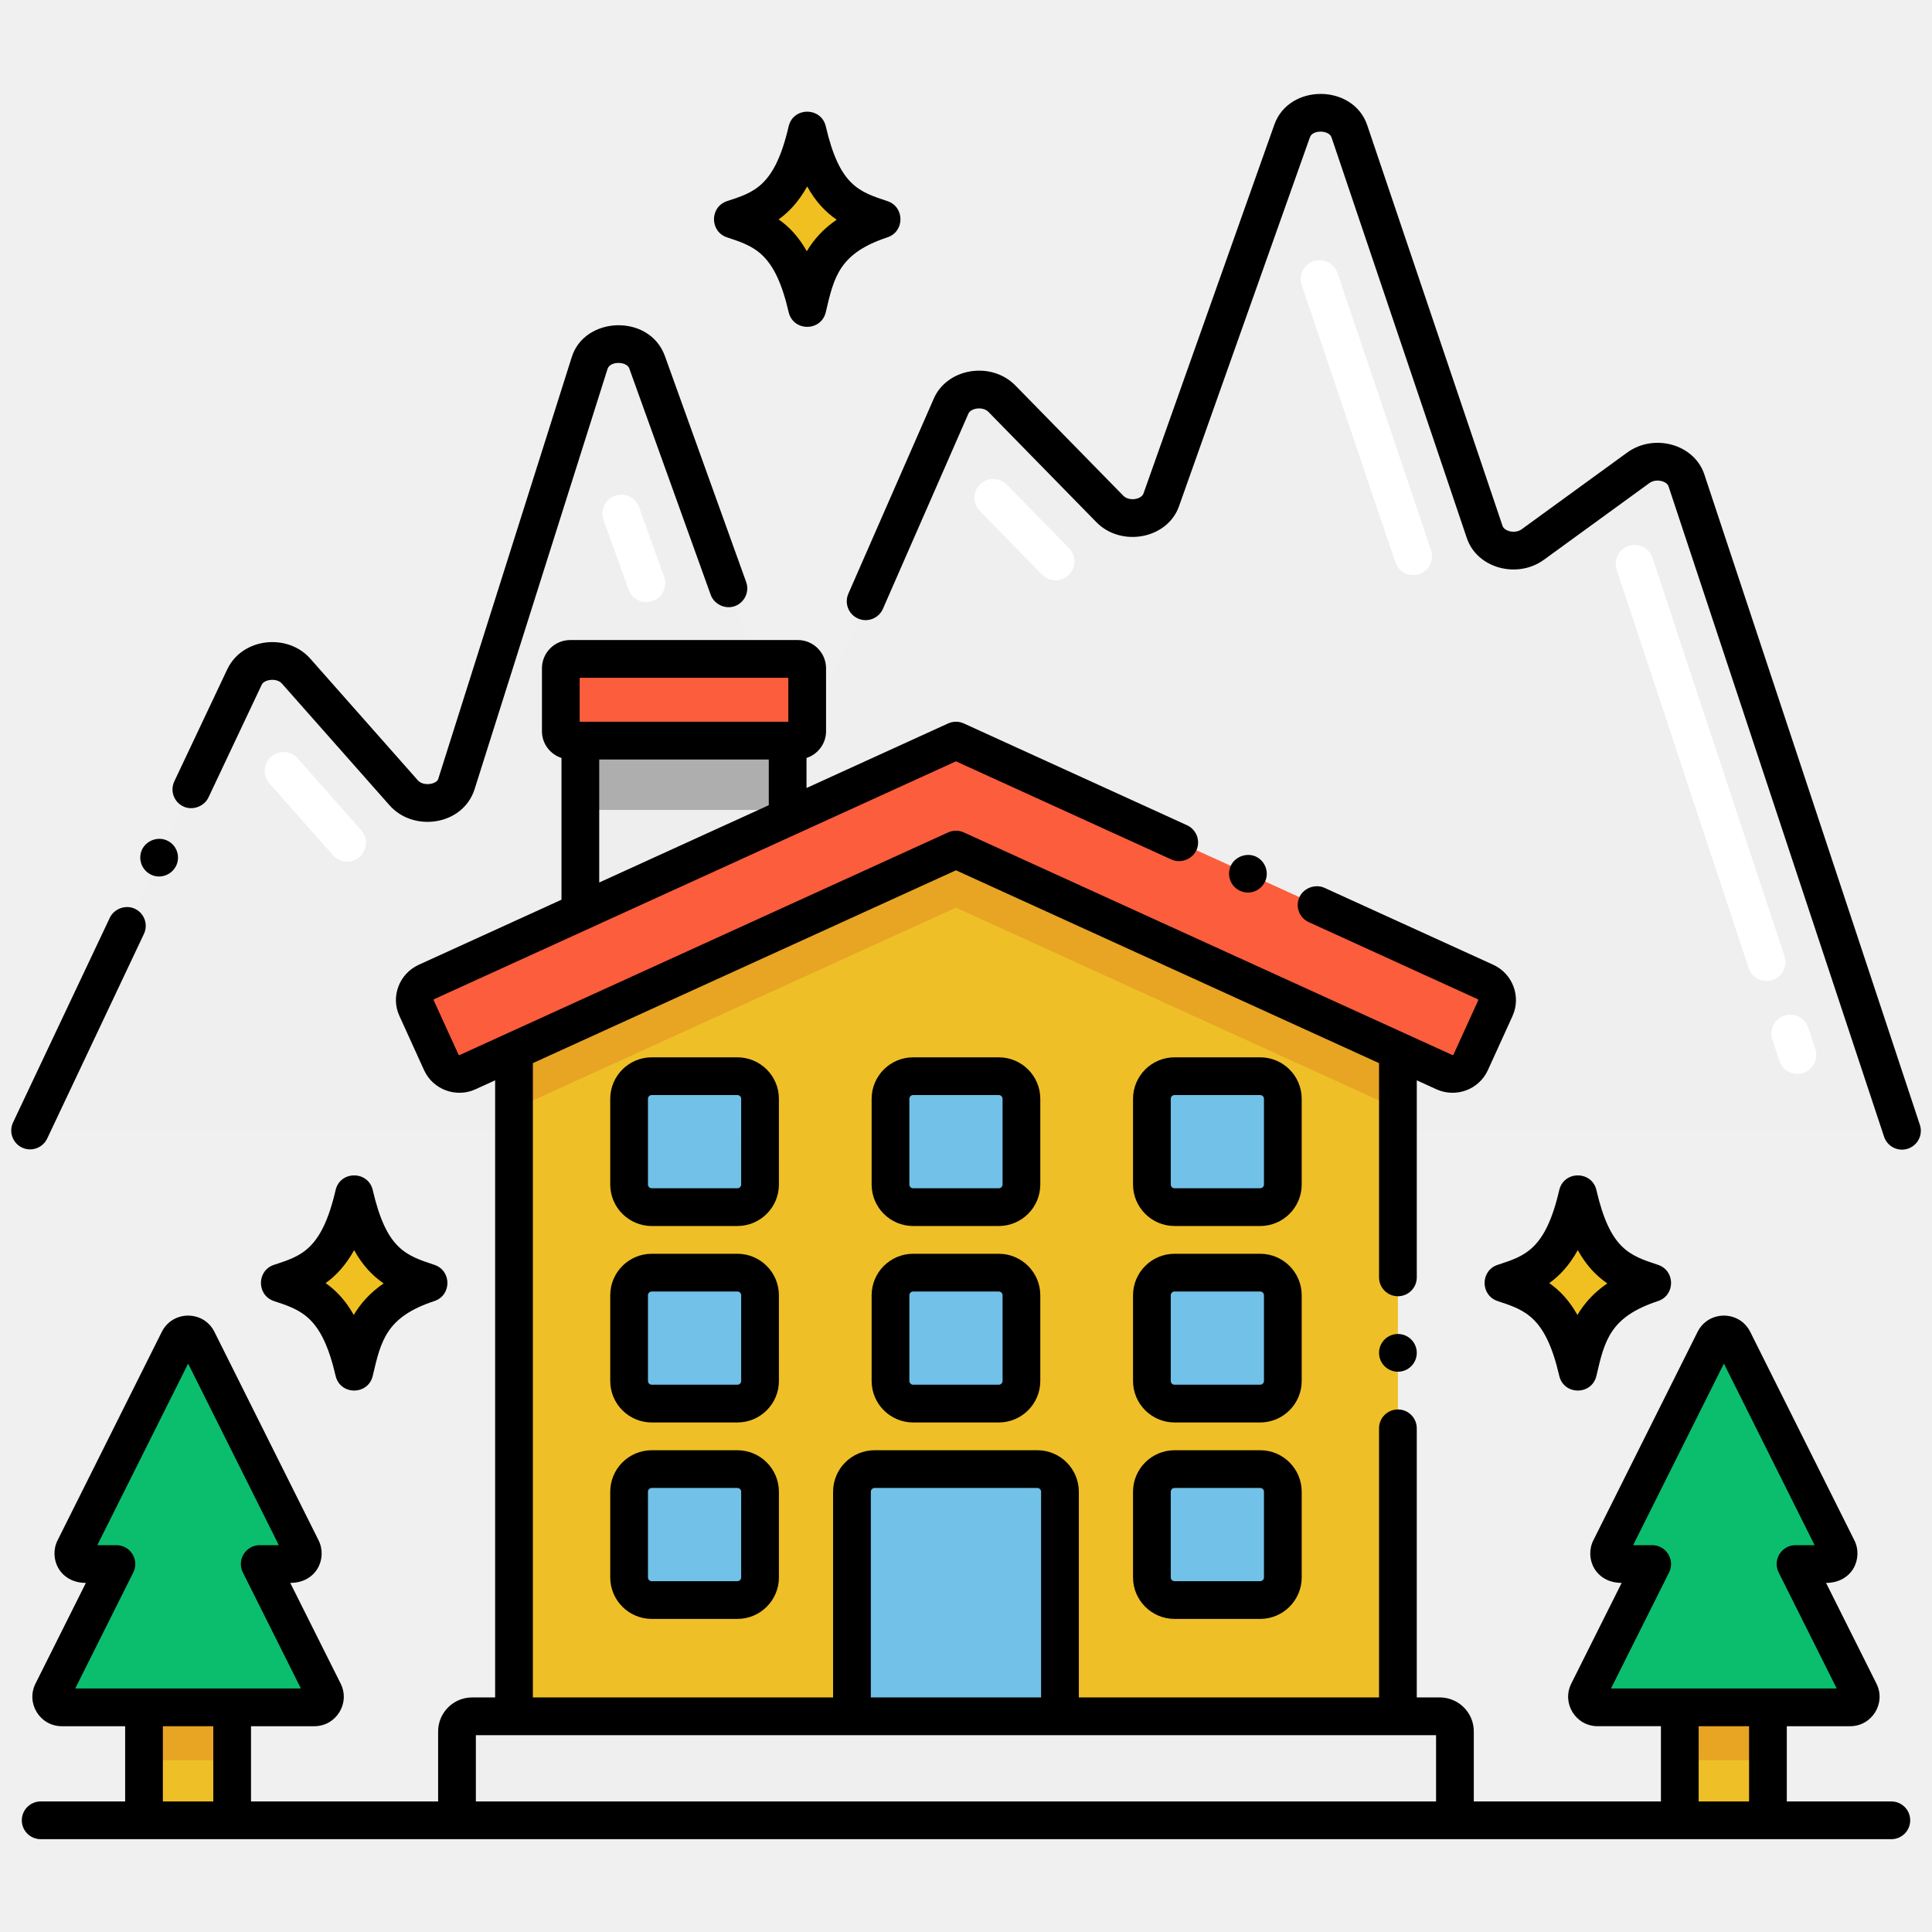
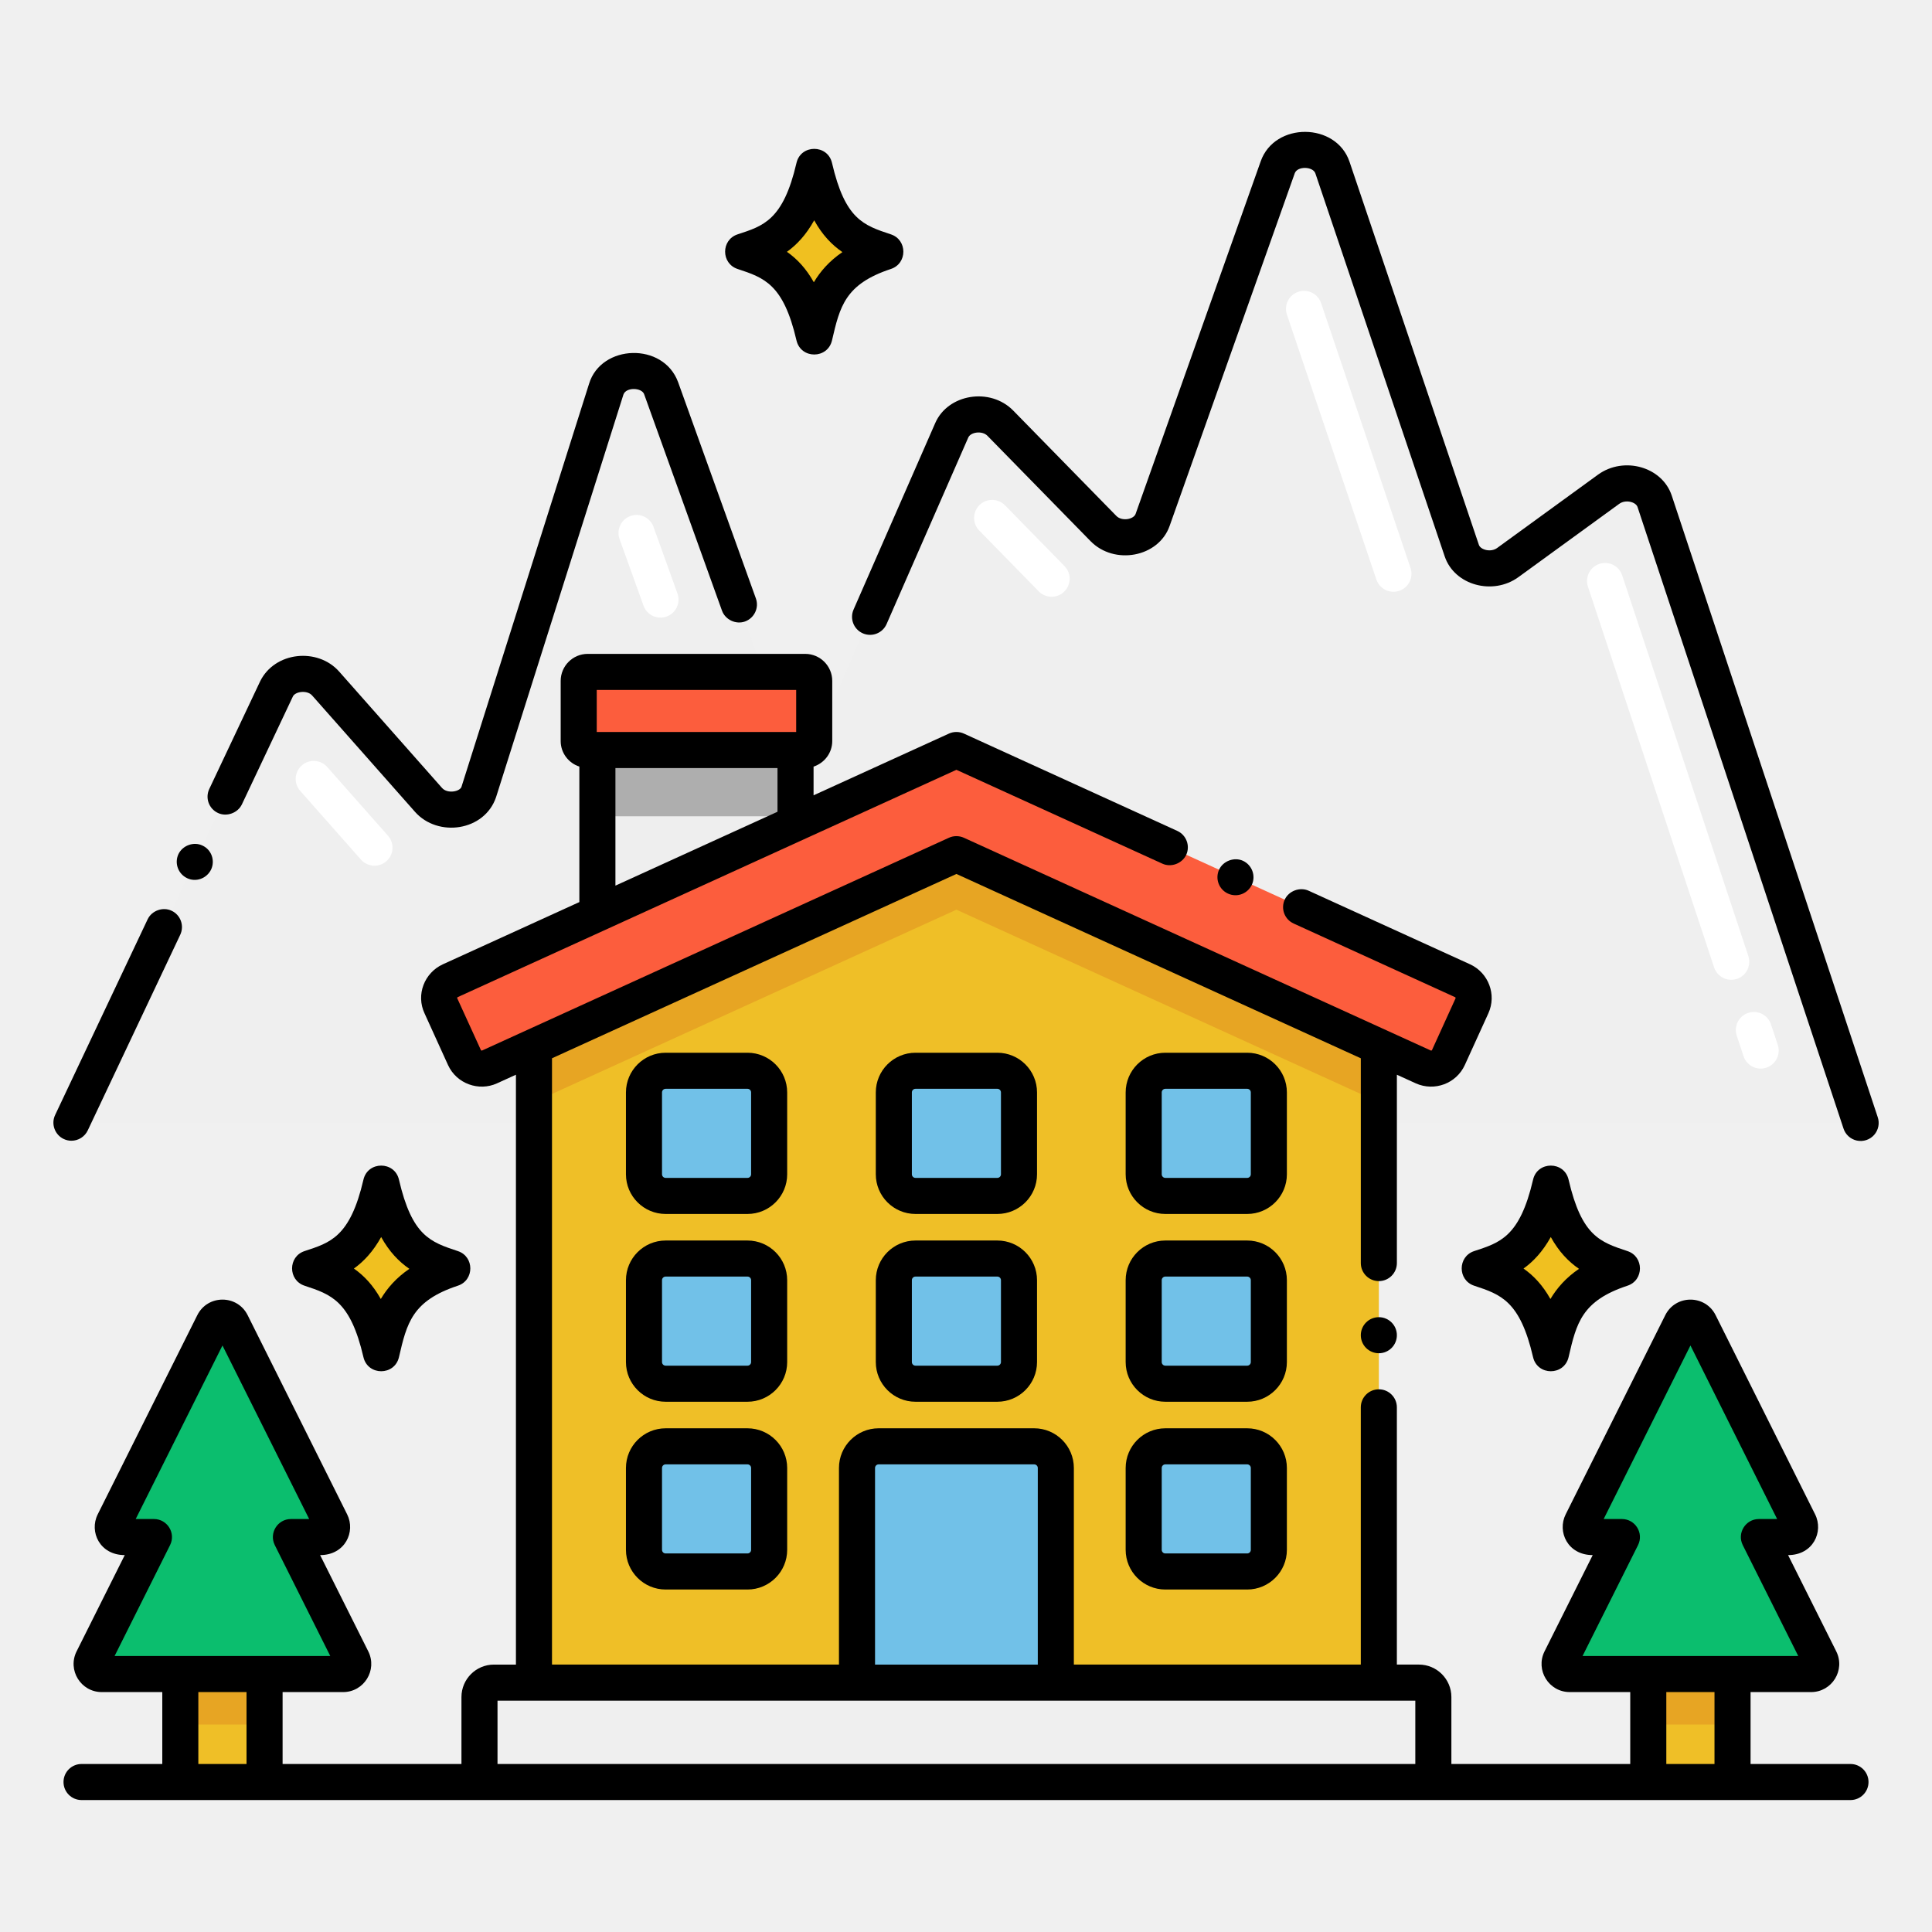
- <svg xmlns="http://www.w3.org/2000/svg" viewBox="0 0 256 256" width="48" height="48">
-   <path fill="#efefef" d="M185.231 149.801v-10.54l-58.56-26.68-58.56 26.68v10.54H3.991l28.41-60.1c1.16-2.44 4.97-2.88 6.83-.78l14.26 16.13c1.99 2.25 6.12 1.56 6.99-1.16l17.65-55.79c1.04-3.29 6.44-3.36 7.61-.11l14.14 39.32h-24.32c-.69 0-1.25.56-1.25 1.24v8.34c0 .7.56 1.25 1.25 1.25h30.15c.7 0 1.25-.55 1.25-1.25v-2.55c.94-.33 1.75-.98 2.17-1.95l16.89-38.57c1.06-2.44 4.79-2.98 6.74-.99l14.29 14.6c2.02 2.07 5.91 1.39 6.82-1.2l17.34-48.87c1.14-3.24 6.5-3.21 7.59.04l17.93 53.1c.8 2.37 4.18 3.24 6.37 1.65l13.99-10.17c2.2-1.59 5.58-.71 6.37 1.67l28.55 86.15z" />
-   <path fill="#eee" d="M104.368 98.136v10.168L76.9 120.825V98.136z" />
-   <path fill="#aeaeae" d="M76.9 98.136h27.468v9.185H76.9z" />
-   <path fill="#efbf27" d="M185.231 139.261v88.159H68.111v-88.159l58.56-26.681z" />
-   <path fill="#e7a523" d="M185.231 139.261v7.699l-58.56-26.69-58.56 26.681v-7.69l58.56-26.681z" />
-   <path fill="#fc5d3d" d="m198.134 133.606-3.261 7.156a2.624 2.624 0 0 1-3.472 1.307l-6.173-2.813-58.557-26.684-58.557 26.684-6.173 2.813a2.625 2.625 0 0 1-3.472-1.307l-3.261-7.156a2.627 2.627 0 0 1 1.294-3.485l20.399-9.297 27.468-12.521 22.303-10.168 70.169 31.986a2.63 2.63 0 0 1 1.293 3.485" />
-   <path fill="#71c1e8" d="M97.709 159.951h-11.35a3 3 0 0 1-3-3V145.6a3 3 0 0 1 3-3h11.35a3 3 0 0 1 3 3v11.35a3 3 0 0 1-3 3.001m34.637 0h-11.35a3 3 0 0 1-3-3V145.6a3 3 0 0 1 3-3h11.35a3 3 0 0 1 3 3v11.35a3 3 0 0 1-3 3.001m34.637 0h-11.35a3 3 0 0 1-3-3V145.6a3 3 0 0 1 3-3h11.35a3 3 0 0 1 3 3v11.35a3 3 0 0 1-3 3.001m-69.274 26.031h-11.35a3 3 0 0 1-3-3v-11.35a3 3 0 0 1 3-3h11.35a3 3 0 0 1 3 3v11.35a3 3 0 0 1-3 3m34.637 0h-11.35a3 3 0 0 1-3-3v-11.35a3 3 0 0 1 3-3h11.35a3 3 0 0 1 3 3v11.35a3 3 0 0 1-3 3m34.637 0h-11.35a3 3 0 0 1-3-3v-11.35a3 3 0 0 1 3-3h11.35a3 3 0 0 1 3 3v11.35a3 3 0 0 1-3 3m-69.274 26.032h-11.35a3 3 0 0 1-3-3v-11.35a3 3 0 0 1 3-3h11.35a3 3 0 0 1 3 3v11.35a3 3 0 0 1-3 3m42.743 15.405H112.89v-29.756a3 3 0 0 1 3-3h21.562a3 3 0 0 1 3 3zm26.531-15.405h-11.35a3 3 0 0 1-3-3v-11.35a3 3 0 0 1 3-3h11.35a3 3 0 0 1 3 3v11.35a3 3 0 0 1-3 3" />
-   <path fill="#efefef" d="M190.787 241.201H62.554a2 2 0 0 1-2-2v-9.781a2 2 0 0 1 2-2h128.233a2 2 0 0 1 2 2v9.781a2 2 0 0 1-2 2" />
-   <path fill="#fc5d3d" d="M106.961 88.551v8.34c0 .7-.55 1.25-1.25 1.25h-30.15c-.69 0-1.25-.55-1.25-1.25v-8.34c0-.68.56-1.24 1.25-1.24h30.15a1.24 1.24 0 0 1 1.25 1.24" />
-   <path fill="#efbf27" d="M19.081 226.23h11.68v14.97h-11.68z" />
-   <path fill="#e7a523" d="M19.081 226.23h11.68v7h-11.68z" />
-   <path fill="#0bbe6e" d="M41.65 226.232H8.192a1.4 1.4 0 0 1-1.253-2.029l8.487-16.961H11.12a1.402 1.402 0 0 1-1.254-2.028L23.674 177.6c.517-1.033 1.991-1.033 2.507 0l13.795 27.614a1.4 1.4 0 0 1-1.254 2.028h-4.306l8.487 16.961a1.4 1.4 0 0 1-1.253 2.029" />
-   <path fill="#efbf27" d="M222.581 226.23h11.68v14.97h-11.68z" />
-   <path fill="#e7a523" d="M222.581 226.23h11.68v7h-11.68z" />
-   <path fill="#0bbe6e" d="M245.15 226.232h-33.458a1.4 1.4 0 0 1-1.253-2.029l8.487-16.961h-4.305a1.402 1.402 0 0 1-1.254-2.028l13.807-27.614c.517-1.033 1.991-1.033 2.507 0l13.795 27.614a1.402 1.402 0 0 1-1.254 2.028h-4.306l8.487 16.961a1.4 1.4 0 0 1-1.253 2.029" />
-   <path d="M104.499 41.353c-1.81-7.804-4.475-8.684-8.163-9.902-2.303-.761-2.309-4.037 0-4.8 3.543-1.167 6.311-1.922 8.164-9.903.603-2.601 4.322-2.594 4.923 0 1.812 7.804 4.339 8.639 8.164 9.903 2.303.761 2.309 4.037 0 4.799-6.353 2.099-7.073 5.203-8.163 9.902-.607 2.607-4.32 2.606-4.925.001" />
-   <path fill="#f0c020" d="M110.865 29.112c-1.82 1.24-3.06 2.67-3.96 4.18-1.08-1.92-2.33-3.24-3.73-4.22 1.34-.96 2.64-2.32 3.78-4.37 1.12 2.03 2.44 3.4 3.91 4.41" />
-   <path d="M44.468 182.3c-1.81-7.804-4.475-8.684-8.163-9.902-2.303-.761-2.309-4.037 0-4.8 3.543-1.167 6.311-1.922 8.164-9.903.603-2.601 4.322-2.594 4.923 0 1.812 7.804 4.339 8.639 8.164 9.903 2.303.761 2.309 4.037 0 4.799-6.353 2.099-7.073 5.203-8.163 9.902-.606 2.607-4.32 2.606-4.925.001" />
-   <path fill="#f0c020" d="M50.835 170.059c-1.82 1.24-3.06 2.67-3.96 4.18-1.08-1.92-2.33-3.24-3.73-4.22 1.34-.96 2.64-2.32 3.78-4.37 1.12 2.03 2.44 3.4 3.91 4.41" />
-   <path d="M206.609 182.3c-1.81-7.804-4.475-8.684-8.163-9.902-2.303-.761-2.309-4.037 0-4.8 3.543-1.167 6.311-1.922 8.164-9.903.603-2.601 4.322-2.594 4.923 0 1.812 7.804 4.339 8.639 8.164 9.903 2.303.761 2.309 4.037 0 4.799-6.353 2.099-7.073 5.203-8.163 9.902-.606 2.607-4.32 2.606-4.925.001" />
-   <path fill="#f0c020" d="M212.976 170.059c-1.82 1.24-3.06 2.67-3.96 4.18-1.08-1.92-2.33-3.24-3.73-4.22 1.34-.96 2.64-2.32 3.78-4.37 1.12 2.03 2.44 3.4 3.91 4.41" />
-   <path fill="#fff" d="M184.887 74.499 172.49 37.784a2.5 2.5 0 0 1 1.568-3.168 2.496 2.496 0 0 1 3.168 1.568l12.397 36.715a2.5 2.5 0 0 1-1.568 3.168 2.5 2.5 0 0 1-3.168-1.568m-46.77 1.676-8.283-8.464a2.5 2.5 0 0 1 .038-3.536 2.504 2.504 0 0 1 3.536.038l8.283 8.464a2.501 2.501 0 0 1-3.574 3.498m-93.992 37.154-8.421-9.525a2.5 2.5 0 1 1 3.746-3.312l8.421 9.525a2.5 2.5 0 1 1-3.746 3.312m191.664 27.257-.943-2.848a2.5 2.5 0 0 1 1.587-3.159 2.496 2.496 0 0 1 3.159 1.587l.943 2.848a2.499 2.499 0 1 1-4.746 1.572m-4.09-12.34-17.482-52.753a2.5 2.5 0 0 1 1.587-3.159 2.496 2.496 0 0 1 3.159 1.587l17.482 52.753a2.5 2.5 0 1 1-4.746 1.572M83.305 78.155l-3.34-9.289a2.5 2.5 0 0 1 4.705-1.691l3.34 9.289a2.5 2.5 0 0 1-4.705 1.691" />
-   <circle cx="185.23" cy="179.26" r="2.5" />
-   <path d="M167.631 116.81c.57-1.26.01-2.74-1.24-3.319-1.22-.551-2.76.029-3.31 1.239a2.497 2.497 0 0 0 1.239 3.311c1.321.597 2.755-.039 3.311-1.231m-64.422 28.791c0-3.032-2.467-5.5-5.5-5.5h-11.35a5.506 5.506 0 0 0-5.5 5.5v11.351c0 3.032 2.467 5.5 5.5 5.5H97.71c3.033 0 5.5-2.468 5.5-5.5zm-5 11.35a.5.5 0 0 1-.5.5h-11.35a.5.5 0 0 1-.5-.5V145.6a.5.5 0 0 1 .5-.5H97.71a.5.5 0 0 1 .5.5zm39.636-11.35c0-3.032-2.468-5.5-5.5-5.5h-11.35a5.506 5.506 0 0 0-5.5 5.5v11.351c0 3.032 2.467 5.5 5.5 5.5h11.35c3.032 0 5.5-2.468 5.5-5.5zm-5 11.35c0 .275-.225.5-.5.5h-11.35a.5.5 0 0 1-.5-.5V145.6a.5.5 0 0 1 .5-.5h11.35c.275 0 .5.225.5.5zm39.637-11.35c0-3.032-2.468-5.5-5.5-5.5h-11.35a5.507 5.507 0 0 0-5.5 5.5v11.351c0 3.032 2.468 5.5 5.5 5.5h11.35c3.032 0 5.5-2.468 5.5-5.5zm-5 11.35c0 .275-.225.5-.5.5h-11.35a.5.5 0 0 1-.5-.5V145.6c0-.275.225-.5.5-.5h11.35c.275 0 .5.225.5.5zm-64.273 14.681c0-3.032-2.467-5.5-5.5-5.5h-11.35a5.506 5.506 0 0 0-5.5 5.5v11.351c0 3.032 2.467 5.5 5.5 5.5H97.71c3.033 0 5.5-2.468 5.5-5.5zm-5 11.35a.5.5 0 0 1-.5.5h-11.35a.5.5 0 0 1-.5-.5v-11.351a.5.5 0 0 1 .5-.5H97.71a.5.5 0 0 1 .5.5zm34.136-16.85h-11.35a5.506 5.506 0 0 0-5.5 5.5v11.351c0 3.032 2.467 5.5 5.5 5.5h11.35c3.032 0 5.5-2.468 5.5-5.5v-11.351c0-3.032-2.467-5.5-5.5-5.5m.5 16.85c0 .275-.225.5-.5.5h-11.35a.5.5 0 0 1-.5-.5v-11.351a.5.5 0 0 1 .5-.5h11.35c.275 0 .5.225.5.5zm39.637-11.35c0-3.032-2.468-5.5-5.5-5.5h-11.35a5.507 5.507 0 0 0-5.5 5.5v11.351c0 3.032 2.468 5.5 5.5 5.5h11.35c3.032 0 5.5-2.468 5.5-5.5zm-5 11.35c0 .275-.225.5-.5.5h-11.35a.5.5 0 0 1-.5-.5v-11.351c0-.275.225-.5.5-.5h11.35c.275 0 .5.225.5.5zm-69.773 9.182h-11.35a5.506 5.506 0 0 0-5.5 5.5v11.35c0 3.032 2.467 5.5 5.5 5.5H97.71c3.033 0 5.5-2.468 5.5-5.5v-11.35a5.51 5.51 0 0 0-5.501-5.5m.5 16.85a.5.5 0 0 1-.5.5h-11.35a.5.5 0 0 1-.5-.5v-11.35a.5.5 0 0 1 .5-.5H97.71a.5.5 0 0 1 .5.5zm68.773-16.85h-11.35a5.507 5.507 0 0 0-5.5 5.5v11.35c0 3.032 2.468 5.5 5.5 5.5h11.35c3.032 0 5.5-2.468 5.5-5.5v-11.35c0-3.032-2.468-5.5-5.5-5.5m.5 16.85c0 .275-.225.5-.5.5h-11.35a.5.5 0 0 1-.5-.5v-11.35c0-.275.225-.5.5-.5h11.35c.275 0 .5.225.5.5zm58.352-146.152c-1.333-4.011-6.652-5.477-10.213-2.904l-13.989 10.17c-.9.654-2.307.239-2.532-.428l-17.929-53.095c-1.847-5.508-10.391-5.556-12.316-.081l-17.342 48.877c-.269.764-1.903 1.073-2.675.28L134.546 51.08c-3.202-3.267-9.058-2.308-10.815 1.737l-11.32 25.851a2.5 2.5 0 1 0 4.58 2.006l11.323-25.857c.328-.755 1.919-.996 2.66-.237l14.288 14.598c3.286 3.367 9.431 2.255 10.966-2.11l17.342-48.877c.365-1.038 2.536-.963 2.863.011l17.93 53.1c1.356 4.013 6.687 5.429 10.208 2.873l13.984-10.166c.909-.655 2.311-.241 2.533.43l28.55 86.15a2.5 2.5 0 1 0 4.746-1.572zM22.151 111.38c-1.21-.58-2.75-.021-3.33 1.189a2.515 2.515 0 0 0 1.2 3.33c1.207.587 2.716.07 3.33-1.199.573-1.23.069-2.737-1.2-3.32m5.469-5.71 7.04-14.9c.29-.755 2.003-.991 2.7-.189l14.26 16.13c3.166 3.577 9.653 2.688 11.24-2.061l17.65-55.79c.373-1.069 2.579-.976 2.88-.02l10.78 29.97c.45 1.26 1.92 1.96 3.19 1.51 1.3-.47 1.98-1.909 1.51-3.199l-10.78-29.98c-2.058-5.594-10.669-5.255-12.34.21l-17.66 55.79c-.121.756-1.967 1.123-2.73.25L41.1 87.26c-2.97-3.355-8.929-2.787-10.96 1.37l-7.04 14.899a2.49 2.49 0 0 0 1.19 3.33c1.211.58 2.761.011 3.33-1.189M3.99 152.3c.96 0 1.85-.56 2.26-1.43l12.82-27.12c.59-1.25.06-2.74-1.19-3.33-1.22-.58-2.76-.021-3.33 1.189l-12.82 27.12c-.611 1.286-.009 2.77 1.19 3.33.34.161.7.241 1.07.241" />
-   <path d="M250.612 238.7h-13.851v-9.968h8.388c2.898 0 4.788-3.048 3.489-5.647l-6.676-13.343c3.473 0 4.95-3.242 3.749-5.645l-13.794-27.615c-1.438-2.876-5.544-2.873-6.98 0l-13.807 27.613c-1.205 2.409.278 5.646 3.748 5.646l-6.677 13.344c-1.297 2.599.593 5.646 3.49 5.646h8.39v9.968h-24.795v-9.28c0-2.481-2.019-4.5-4.5-4.5h-3.057v-35.66a2.5 2.5 0 0 0-5 0v35.66h-39.778v-27.256c0-3.032-2.468-5.5-5.5-5.5h-21.563a5.506 5.506 0 0 0-5.5 5.5v27.256h-39.78v-84.051l56.063-25.55 56.06 25.553v28.388a2.5 2.5 0 0 0 5 0V143.15l2.63 1.199c2.564 1.146 5.611.037 6.79-2.55l3.261-7.16c1.181-2.601.004-5.619-2.521-6.79l-22.399-10.21c-1.221-.55-2.761.03-3.311 1.24a2.49 2.49 0 0 0 1.24 3.31l22.38 10.21c.05.021.07.07.07.11 0 .01 0 .03-.011.06l-3.26 7.16a.124.124 0 0 1-.17.061l-64.72-29.49c-.66-.3-1.43-.3-2.08 0L60.9 139.8h-.04c-.05 0-.1-.03-.11-.07l-3.27-7.16c-.02-.04-.02-.04-.02-.06.01-.03.02-.09.08-.12l69.13-31.51 28.55 13.01c1.22.561 2.75-.02 3.311-1.229a2.507 2.507 0 0 0-1.24-3.311l-29.58-13.49c-.66-.3-1.42-.3-2.08 0l-18.763 8.554v-3.979c1.497-.49 2.589-1.884 2.589-3.543v-8.339a3.75 3.75 0 0 0-3.745-3.744H75.556a3.75 3.75 0 0 0-3.745 3.744v8.339c0 1.659 1.092 3.053 2.589 3.543v18.781l-18.939 8.634c-2.54 1.172-3.74 4.205-2.52 6.8l3.25 7.15c1.196 2.623 4.289 3.682 6.78 2.55l2.637-1.202v81.772h-3.053a4.505 4.505 0 0 0-4.5 4.5v9.28H33.261v-9.968h8.388c2.903 0 4.785-3.055 3.489-5.647l-6.677-13.343c3.472 0 4.952-3.24 3.75-5.645l-13.795-27.614c-1.437-2.879-5.542-2.875-6.979-.001L7.631 204.096c-1.208 2.415.285 5.646 3.749 5.646l-6.676 13.343c-1.299 2.597.59 5.647 3.489 5.647h8.39v9.968H5.39a2.5 2.5 0 1 0 0 5h245.222a2.5 2.5 0 1 0 0-5M101.868 106.693 79.4 116.936v-16.3h22.468zM76.811 89.809h27.646v5.827H76.811zM28.261 238.7h-6.68v-9.968h6.68zM9.97 223.732l7.691-15.371c.833-1.666-.384-3.619-2.236-3.619h-2.528l12.03-24.058 12.018 24.058h-2.529c-1.855 0-3.067 1.956-2.236 3.619l7.691 15.371zm105.419-26.068a.5.5 0 0 1 .5-.5h21.563c.275 0 .5.225.5.5v27.256h-22.563zm74.898 41.036H63.054v-8.78h127.232v8.78zm41.474 0h-6.68v-9.968h6.68zm-18.292-14.968 7.691-15.371c.833-1.666-.383-3.619-2.235-3.619h-2.527l12.029-24.059 12.018 24.059h-2.529c-1.855 0-3.067 1.956-2.235 3.619l7.691 15.371z" />
+ <svg xmlns="http://www.w3.org/2000/svg" viewBox="0 0 24 24" width="48" height="48">
+   <g transform="translate(.53 .523)scale(.08961)">
+     <path fill="#efefef" d="M185.231 149.801v-10.54l-58.56-26.68-58.56 26.68v10.54H3.991l28.41-60.1c1.16-2.44 4.97-2.88 6.83-.78l14.26 16.13c1.99 2.25 6.12 1.56 6.99-1.16l17.65-55.79c1.04-3.29 6.44-3.36 7.61-.11l14.14 39.32h-24.32c-.69 0-1.25.56-1.25 1.24v8.34c0 .7.56 1.25 1.25 1.25h30.15c.7 0 1.25-.55 1.25-1.25v-2.55c.94-.33 1.75-.98 2.17-1.95l16.89-38.57c1.06-2.44 4.79-2.98 6.74-.99l14.29 14.6c2.02 2.07 5.91 1.39 6.82-1.2l17.34-48.87c1.14-3.24 6.5-3.21 7.59.04l17.93 53.1c.8 2.37 4.18 3.24 6.37 1.65l13.99-10.17c2.2-1.59 5.58-.71 6.37 1.67l28.55 86.15z" />
+     <path fill="#eee" d="M104.368 98.136v10.168L76.9 120.825V98.136Z" />
+     <path fill="#aeaeae" d="M76.9 98.136h27.468v9.185H76.9Z" />
+     <path fill="#efbf27" d="M185.231 139.261v88.159H68.111v-88.159l58.56-26.681z" />
+     <path fill="#e7a523" d="M185.231 139.261v7.699l-58.56-26.69-58.56 26.681v-7.69l58.56-26.681z" />
+     <path fill="#fc5d3d" d="m198.134 133.606-3.261 7.156a2.624 2.624 0 0 1-3.472 1.307l-6.173-2.813-58.557-26.684-58.557 26.684-6.173 2.813a2.625 2.625 0 0 1-3.472-1.307l-3.261-7.156a2.627 2.627 0 0 1 1.294-3.485l20.399-9.297 27.468-12.521 22.303-10.168 70.169 31.986a2.63 2.63 0 0 1 1.293 3.485" />
+     <path fill="#71c1e8" d="M97.709 159.951h-11.35a3 3 0 0 1-3-3V145.6a3 3 0 0 1 3-3h11.35a3 3 0 0 1 3 3v11.35a3 3 0 0 1-3 3.001m34.637 0h-11.35a3 3 0 0 1-3-3V145.6a3 3 0 0 1 3-3h11.35a3 3 0 0 1 3 3v11.35a3 3 0 0 1-3 3.001m34.637 0h-11.35a3 3 0 0 1-3-3V145.6a3 3 0 0 1 3-3h11.35a3 3 0 0 1 3 3v11.35a3 3 0 0 1-3 3.001m-69.274 26.031h-11.35a3 3 0 0 1-3-3v-11.35a3 3 0 0 1 3-3h11.35a3 3 0 0 1 3 3v11.35a3 3 0 0 1-3 3m34.637 0h-11.35a3 3 0 0 1-3-3v-11.35a3 3 0 0 1 3-3h11.35a3 3 0 0 1 3 3v11.35a3 3 0 0 1-3 3m34.637 0h-11.35a3 3 0 0 1-3-3v-11.35a3 3 0 0 1 3-3h11.35a3 3 0 0 1 3 3v11.35a3 3 0 0 1-3 3m-69.274 26.032h-11.35a3 3 0 0 1-3-3v-11.35a3 3 0 0 1 3-3h11.35a3 3 0 0 1 3 3v11.35a3 3 0 0 1-3 3m42.743 15.405H112.89v-29.756a3 3 0 0 1 3-3h21.562a3 3 0 0 1 3 3zm26.531-15.405h-11.35a3 3 0 0 1-3-3v-11.35a3 3 0 0 1 3-3h11.35a3 3 0 0 1 3 3v11.35a3 3 0 0 1-3 3" />
+     <path fill="#efefef" d="M190.787 241.201H62.554a2 2 0 0 1-2-2v-9.781a2 2 0 0 1 2-2h128.233a2 2 0 0 1 2 2v9.781a2 2 0 0 1-2 2" />
+     <path fill="#fc5d3d" d="M106.961 88.551v8.34c0 .7-.55 1.25-1.25 1.25h-30.15c-.69 0-1.25-.55-1.25-1.25v-8.34c0-.68.56-1.24 1.25-1.24h30.15a1.24 1.24 0 0 1 1.25 1.24" />
+     <path fill="#efbf27" d="M19.081 226.23h11.68v14.97h-11.68z" />
+     <path fill="#e7a523" d="M19.081 226.23h11.68v7h-11.68z" />
+     <path fill="#0bbe6e" d="M41.65 226.232H8.192a1.4 1.4 0 0 1-1.253-2.029l8.487-16.961H11.12a1.402 1.402 0 0 1-1.254-2.028L23.674 177.6c.517-1.033 1.991-1.033 2.507 0l13.795 27.614a1.4 1.4 0 0 1-1.254 2.028h-4.306l8.487 16.961a1.4 1.4 0 0 1-1.253 2.029" />
+     <path fill="#efbf27" d="M222.581 226.23h11.68v14.97h-11.68z" />
+     <path fill="#e7a523" d="M222.581 226.23h11.68v7h-11.68z" />
+     <path fill="#0bbe6e" d="M245.15 226.232h-33.458a1.4 1.4 0 0 1-1.253-2.029l8.487-16.961h-4.305a1.402 1.402 0 0 1-1.254-2.028l13.807-27.614c.517-1.033 1.991-1.033 2.507 0l13.795 27.614a1.402 1.402 0 0 1-1.254 2.028h-4.306l8.487 16.961a1.4 1.4 0 0 1-1.253 2.029" />
+     <path d="M104.499 41.353c-1.81-7.804-4.475-8.684-8.163-9.902-2.303-.761-2.309-4.037 0-4.8 3.543-1.167 6.311-1.922 8.164-9.903.603-2.601 4.322-2.594 4.923 0 1.812 7.804 4.339 8.639 8.164 9.903 2.303.761 2.309 4.037 0 4.799-6.353 2.099-7.073 5.203-8.163 9.902-.607 2.607-4.32 2.606-4.925.001" />
+     <path fill="#f0c020" d="M110.865 29.112c-1.82 1.24-3.06 2.67-3.96 4.18-1.08-1.92-2.33-3.24-3.73-4.22 1.34-.96 2.64-2.32 3.78-4.37 1.12 2.03 2.44 3.4 3.91 4.41" />
+     <path d="M44.468 182.3c-1.81-7.804-4.475-8.684-8.163-9.902-2.303-.761-2.309-4.037 0-4.8 3.543-1.167 6.311-1.922 8.164-9.903.603-2.601 4.322-2.594 4.923 0 1.812 7.804 4.339 8.639 8.164 9.903 2.303.761 2.309 4.037 0 4.799-6.353 2.099-7.073 5.203-8.163 9.902-.606 2.607-4.32 2.606-4.925.001" />
+     <path fill="#f0c020" d="M50.835 170.059c-1.82 1.24-3.06 2.67-3.96 4.18-1.08-1.92-2.33-3.24-3.73-4.22 1.34-.96 2.64-2.32 3.78-4.37 1.12 2.03 2.44 3.4 3.91 4.41" />
+     <path d="M206.609 182.3c-1.81-7.804-4.475-8.684-8.163-9.902-2.303-.761-2.309-4.037 0-4.8 3.543-1.167 6.311-1.922 8.164-9.903.603-2.601 4.322-2.594 4.923 0 1.812 7.804 4.339 8.639 8.164 9.903 2.303.761 2.309 4.037 0 4.799-6.353 2.099-7.073 5.203-8.163 9.902-.606 2.607-4.32 2.606-4.925.001" />
+     <path fill="#f0c020" d="M212.976 170.059c-1.82 1.24-3.06 2.67-3.96 4.18-1.08-1.92-2.33-3.24-3.73-4.22 1.34-.96 2.64-2.32 3.78-4.37 1.12 2.03 2.44 3.4 3.91 4.41" />
+     <path fill="#fff" d="M184.887 74.499 172.49 37.784a2.5 2.5 0 0 1 1.568-3.168 2.496 2.496 0 0 1 3.168 1.568l12.397 36.715a2.5 2.5 0 0 1-1.568 3.168 2.5 2.5 0 0 1-3.168-1.568m-46.77 1.676-8.283-8.464a2.5 2.5 0 0 1 .038-3.536 2.504 2.504 0 0 1 3.536.038l8.283 8.464a2.501 2.501 0 0 1-3.574 3.498m-93.992 37.154-8.421-9.525a2.5 2.5 0 1 1 3.746-3.312l8.421 9.525a2.5 2.5 0 1 1-3.746 3.312m191.664 27.257-.943-2.848a2.5 2.5 0 0 1 1.587-3.159 2.496 2.496 0 0 1 3.159 1.587l.943 2.848a2.499 2.499 0 1 1-4.746 1.572m-4.09-12.34-17.482-52.753a2.5 2.5 0 0 1 1.587-3.159 2.496 2.496 0 0 1 3.159 1.587l17.482 52.753a2.5 2.5 0 1 1-4.746 1.572M83.305 78.155l-3.34-9.289a2.5 2.5 0 0 1 4.705-1.691l3.34 9.289a2.5 2.5 0 0 1-4.705 1.691" />
+     <circle cx="185.23" cy="179.26" r="2.5" />
+     <path d="M167.631 116.81c.57-1.26.01-2.74-1.24-3.319-1.22-.551-2.76.029-3.31 1.239a2.497 2.497 0 0 0 1.239 3.311c1.321.597 2.755-.039 3.311-1.231m-64.422 28.791c0-3.032-2.467-5.5-5.5-5.5h-11.35a5.506 5.506 0 0 0-5.5 5.5v11.351c0 3.032 2.467 5.5 5.5 5.5H97.71c3.033 0 5.5-2.468 5.5-5.5zm-5 11.35a.5.5 0 0 1-.5.5h-11.35a.5.5 0 0 1-.5-.5V145.6a.5.5 0 0 1 .5-.5H97.71a.5.5 0 0 1 .5.5zm39.636-11.35c0-3.032-2.468-5.5-5.5-5.5h-11.35a5.506 5.506 0 0 0-5.5 5.5v11.351c0 3.032 2.467 5.5 5.5 5.5h11.35c3.032 0 5.5-2.468 5.5-5.5zm-5 11.35c0 .275-.225.5-.5.5h-11.35a.5.5 0 0 1-.5-.5V145.6a.5.5 0 0 1 .5-.5h11.35c.275 0 .5.225.5.5zm39.637-11.35c0-3.032-2.468-5.5-5.5-5.5h-11.35a5.507 5.507 0 0 0-5.5 5.5v11.351c0 3.032 2.468 5.5 5.5 5.5h11.35c3.032 0 5.5-2.468 5.5-5.5zm-5 11.35c0 .275-.225.5-.5.5h-11.35a.5.5 0 0 1-.5-.5V145.6c0-.275.225-.5.5-.5h11.35c.275 0 .5.225.5.5zm-64.273 14.681c0-3.032-2.467-5.5-5.5-5.5h-11.35a5.506 5.506 0 0 0-5.5 5.5v11.351c0 3.032 2.467 5.5 5.5 5.5H97.71c3.033 0 5.5-2.468 5.5-5.5zm-5 11.35a.5.5 0 0 1-.5.5h-11.35a.5.5 0 0 1-.5-.5v-11.351a.5.5 0 0 1 .5-.5H97.71a.5.5 0 0 1 .5.5zm34.136-16.85h-11.35a5.506 5.506 0 0 0-5.5 5.5v11.351c0 3.032 2.467 5.5 5.5 5.5h11.35c3.032 0 5.5-2.468 5.5-5.5v-11.351c0-3.032-2.467-5.5-5.5-5.5m.5 16.85c0 .275-.225.5-.5.5h-11.35a.5.5 0 0 1-.5-.5v-11.351a.5.5 0 0 1 .5-.5h11.35c.275 0 .5.225.5.5zm39.637-11.35c0-3.032-2.468-5.5-5.5-5.5h-11.35a5.507 5.507 0 0 0-5.5 5.5v11.351c0 3.032 2.468 5.5 5.5 5.5h11.35c3.032 0 5.5-2.468 5.5-5.5zm-5 11.35c0 .275-.225.5-.5.5h-11.35a.5.5 0 0 1-.5-.5v-11.351c0-.275.225-.5.5-.5h11.35c.275 0 .5.225.5.5zm-69.773 9.182h-11.35a5.506 5.506 0 0 0-5.5 5.5v11.35c0 3.032 2.467 5.5 5.5 5.5H97.71c3.033 0 5.5-2.468 5.5-5.5v-11.35a5.51 5.51 0 0 0-5.501-5.5m.5 16.85a.5.5 0 0 1-.5.5h-11.35a.5.5 0 0 1-.5-.5v-11.35a.5.5 0 0 1 .5-.5H97.71a.5.5 0 0 1 .5.5zm68.773-16.85h-11.35a5.507 5.507 0 0 0-5.5 5.5v11.35c0 3.032 2.468 5.5 5.5 5.5h11.35c3.032 0 5.5-2.468 5.5-5.5v-11.35c0-3.032-2.468-5.5-5.5-5.5m.5 16.85c0 .275-.225.5-.5.5h-11.35a.5.5 0 0 1-.5-.5v-11.35c0-.275.225-.5.5-.5h11.35c.275 0 .5.225.5.5zm58.352-146.152c-1.333-4.011-6.652-5.477-10.213-2.904l-13.989 10.17c-.9.654-2.307.239-2.532-.428l-17.929-53.095c-1.847-5.508-10.391-5.556-12.316-.081l-17.342 48.877c-.269.764-1.903 1.073-2.675.28L134.546 51.08c-3.202-3.267-9.058-2.308-10.815 1.737l-11.32 25.851a2.5 2.5 0 1 0 4.58 2.006l11.323-25.857c.328-.755 1.919-.996 2.66-.237l14.288 14.598c3.286 3.367 9.431 2.255 10.966-2.11l17.342-48.877c.365-1.038 2.536-.963 2.863.011l17.93 53.1c1.356 4.013 6.687 5.429 10.208 2.873l13.984-10.166c.909-.655 2.311-.241 2.533.43l28.55 86.15a2.5 2.5 0 1 0 4.746-1.572zM22.151 111.38c-1.21-.58-2.75-.021-3.33 1.189a2.515 2.515 0 0 0 1.2 3.33c1.207.587 2.716.07 3.33-1.199.573-1.23.069-2.737-1.2-3.32m5.469-5.71 7.04-14.9c.29-.755 2.003-.991 2.7-.189l14.26 16.13c3.166 3.577 9.653 2.688 11.24-2.061l17.65-55.79c.373-1.069 2.579-.976 2.88-.02l10.78 29.97c.45 1.26 1.92 1.96 3.19 1.51 1.3-.47 1.98-1.909 1.51-3.199l-10.78-29.98c-2.058-5.594-10.669-5.255-12.34.21l-17.66 55.79c-.121.756-1.967 1.123-2.73.25L41.1 87.26c-2.97-3.355-8.929-2.787-10.96 1.37l-7.04 14.899a2.49 2.49 0 0 0 1.19 3.33c1.211.58 2.761.011 3.33-1.189M3.99 152.3c.96 0 1.85-.56 2.26-1.43l12.82-27.12c.59-1.25.06-2.74-1.19-3.33-1.22-.58-2.76-.021-3.33 1.189l-12.82 27.12c-.611 1.286-.009 2.77 1.19 3.33.34.161.7.241 1.07.241" />
+     <path d="M250.612 238.7h-13.851v-9.968h8.388c2.898 0 4.788-3.048 3.489-5.647l-6.676-13.343c3.473 0 4.95-3.242 3.749-5.645l-13.794-27.615c-1.438-2.876-5.544-2.873-6.98 0l-13.807 27.613c-1.205 2.409.278 5.646 3.748 5.646l-6.677 13.344c-1.297 2.599.593 5.646 3.49 5.646h8.39v9.968h-24.795v-9.28c0-2.481-2.019-4.5-4.5-4.5h-3.057v-35.66a2.5 2.5 0 0 0-5 0v35.66h-39.778v-27.256c0-3.032-2.468-5.5-5.5-5.5h-21.563a5.506 5.506 0 0 0-5.5 5.5v27.256h-39.78v-84.051l56.063-25.55 56.06 25.553v28.388a2.5 2.5 0 0 0 5 0V143.15l2.63 1.199c2.564 1.146 5.611.037 6.79-2.55l3.261-7.16c1.181-2.601.004-5.619-2.521-6.79l-22.399-10.21c-1.221-.55-2.761.03-3.311 1.24a2.49 2.49 0 0 0 1.24 3.31l22.38 10.21c.05.021.07.07.07.11 0 .01 0 .03-.011.06l-3.26 7.16a.124.124 0 0 1-.17.061l-64.72-29.49c-.66-.3-1.43-.3-2.08 0L60.9 139.8h-.04c-.05 0-.1-.03-.11-.07l-3.27-7.16c-.02-.04-.02-.04-.02-.06.01-.03.02-.09.08-.12l69.13-31.51 28.55 13.01c1.22.561 2.75-.02 3.311-1.229a2.507 2.507 0 0 0-1.24-3.311l-29.58-13.49c-.66-.3-1.42-.3-2.08 0l-18.763 8.554v-3.979c1.497-.49 2.589-1.884 2.589-3.543v-8.339a3.75 3.75 0 0 0-3.745-3.744H75.556a3.75 3.75 0 0 0-3.745 3.744v8.339c0 1.659 1.092 3.053 2.589 3.543v18.781l-18.939 8.634c-2.54 1.172-3.74 4.205-2.52 6.8l3.25 7.15c1.196 2.623 4.289 3.682 6.78 2.55l2.637-1.202v81.772h-3.053a4.505 4.505 0 0 0-4.5 4.5v9.28H33.261v-9.968h8.388c2.903 0 4.785-3.055 3.489-5.647l-6.677-13.343c3.472 0 4.952-3.24 3.75-5.645l-13.795-27.614c-1.437-2.879-5.542-2.875-6.979-.001L7.631 204.096c-1.208 2.415.285 5.646 3.749 5.646l-6.676 13.343c-1.299 2.597.59 5.647 3.489 5.647h8.39v9.968H5.39a2.5 2.5 0 1 0 0 5h245.222a2.5 2.5 0 1 0 0-5M101.868 106.693 79.4 116.936v-16.3h22.468zM76.811 89.809h27.646v5.827H76.811ZM28.261 238.7h-6.68v-9.968h6.68zM9.97 223.732l7.691-15.371c.833-1.666-.384-3.619-2.236-3.619h-2.528l12.03-24.058 12.018 24.058h-2.529c-1.855 0-3.067 1.956-2.236 3.619l7.691 15.371zm105.419-26.068a.5.5 0 0 1 .5-.5h21.563c.275 0 .5.225.5.5v27.256h-22.563Zm74.898 41.036H63.054v-8.78h127.232v8.78zm41.474 0h-6.68v-9.968h6.68zm-18.292-14.968 7.691-15.371c.833-1.666-.383-3.619-2.235-3.619h-2.527l12.029-24.059 12.018 24.059h-2.529c-1.855 0-3.067 1.956-2.235 3.619l7.691 15.371z" />
+   </g>
</svg>
